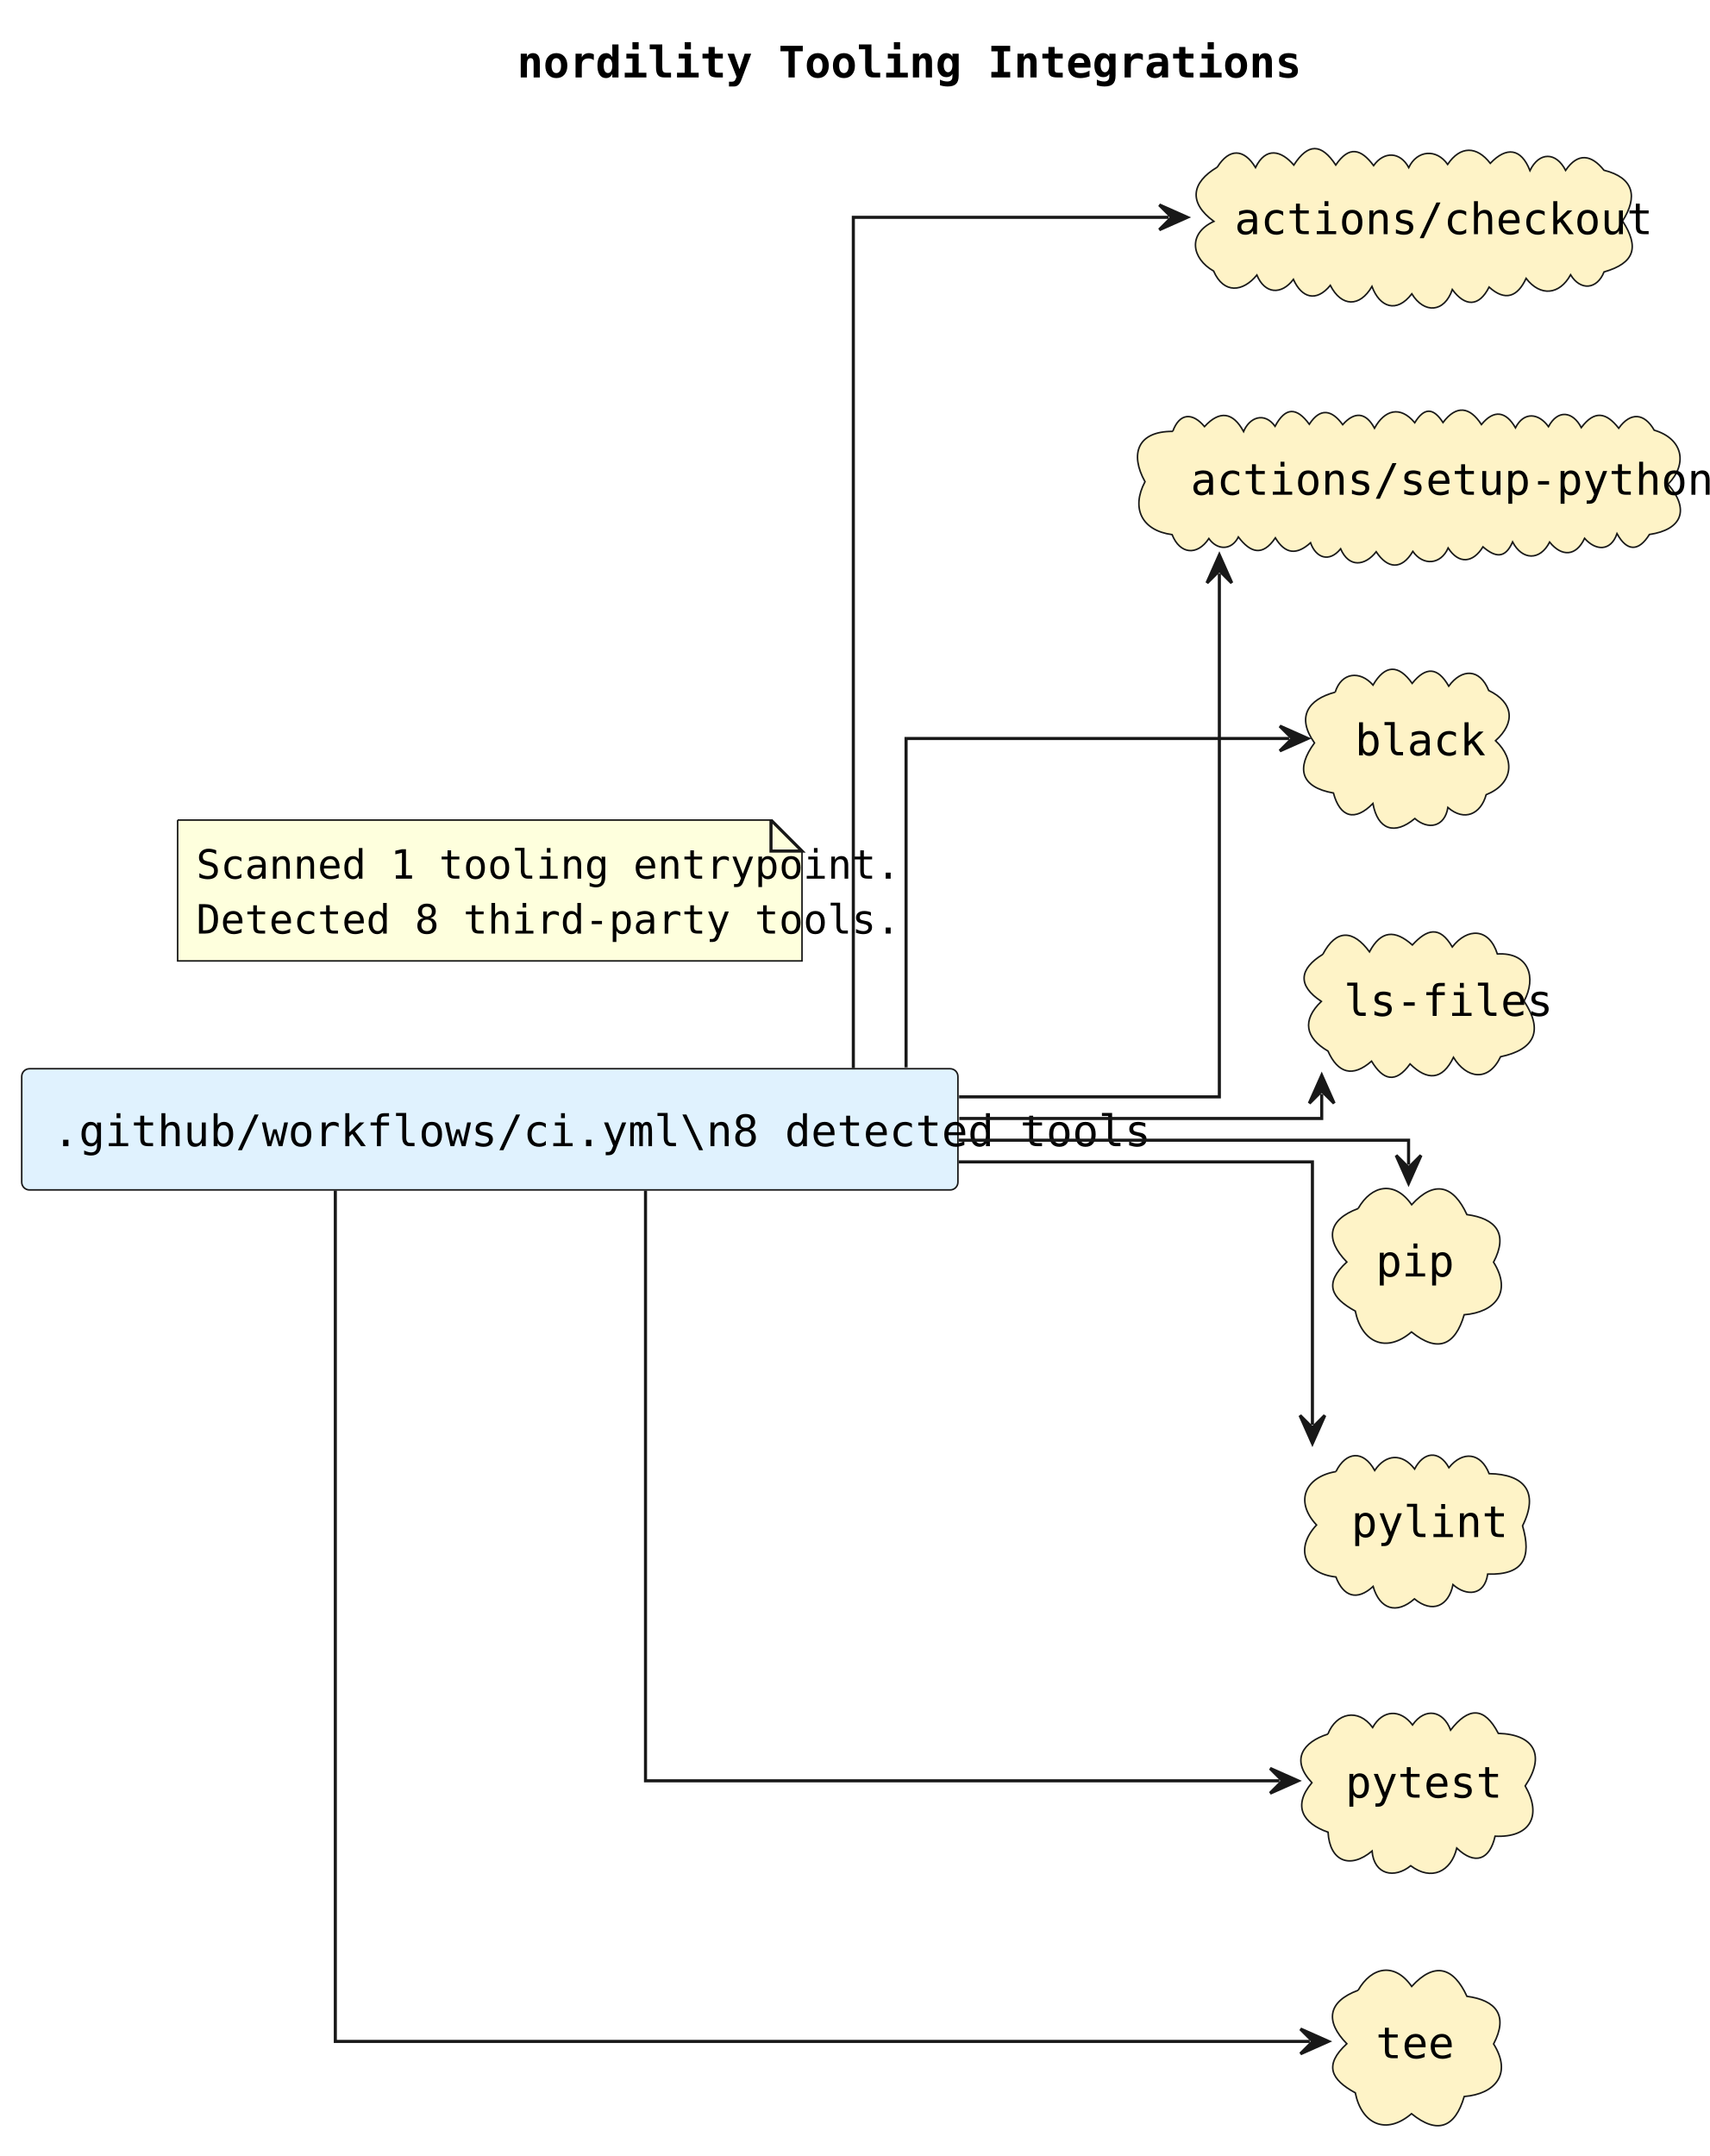
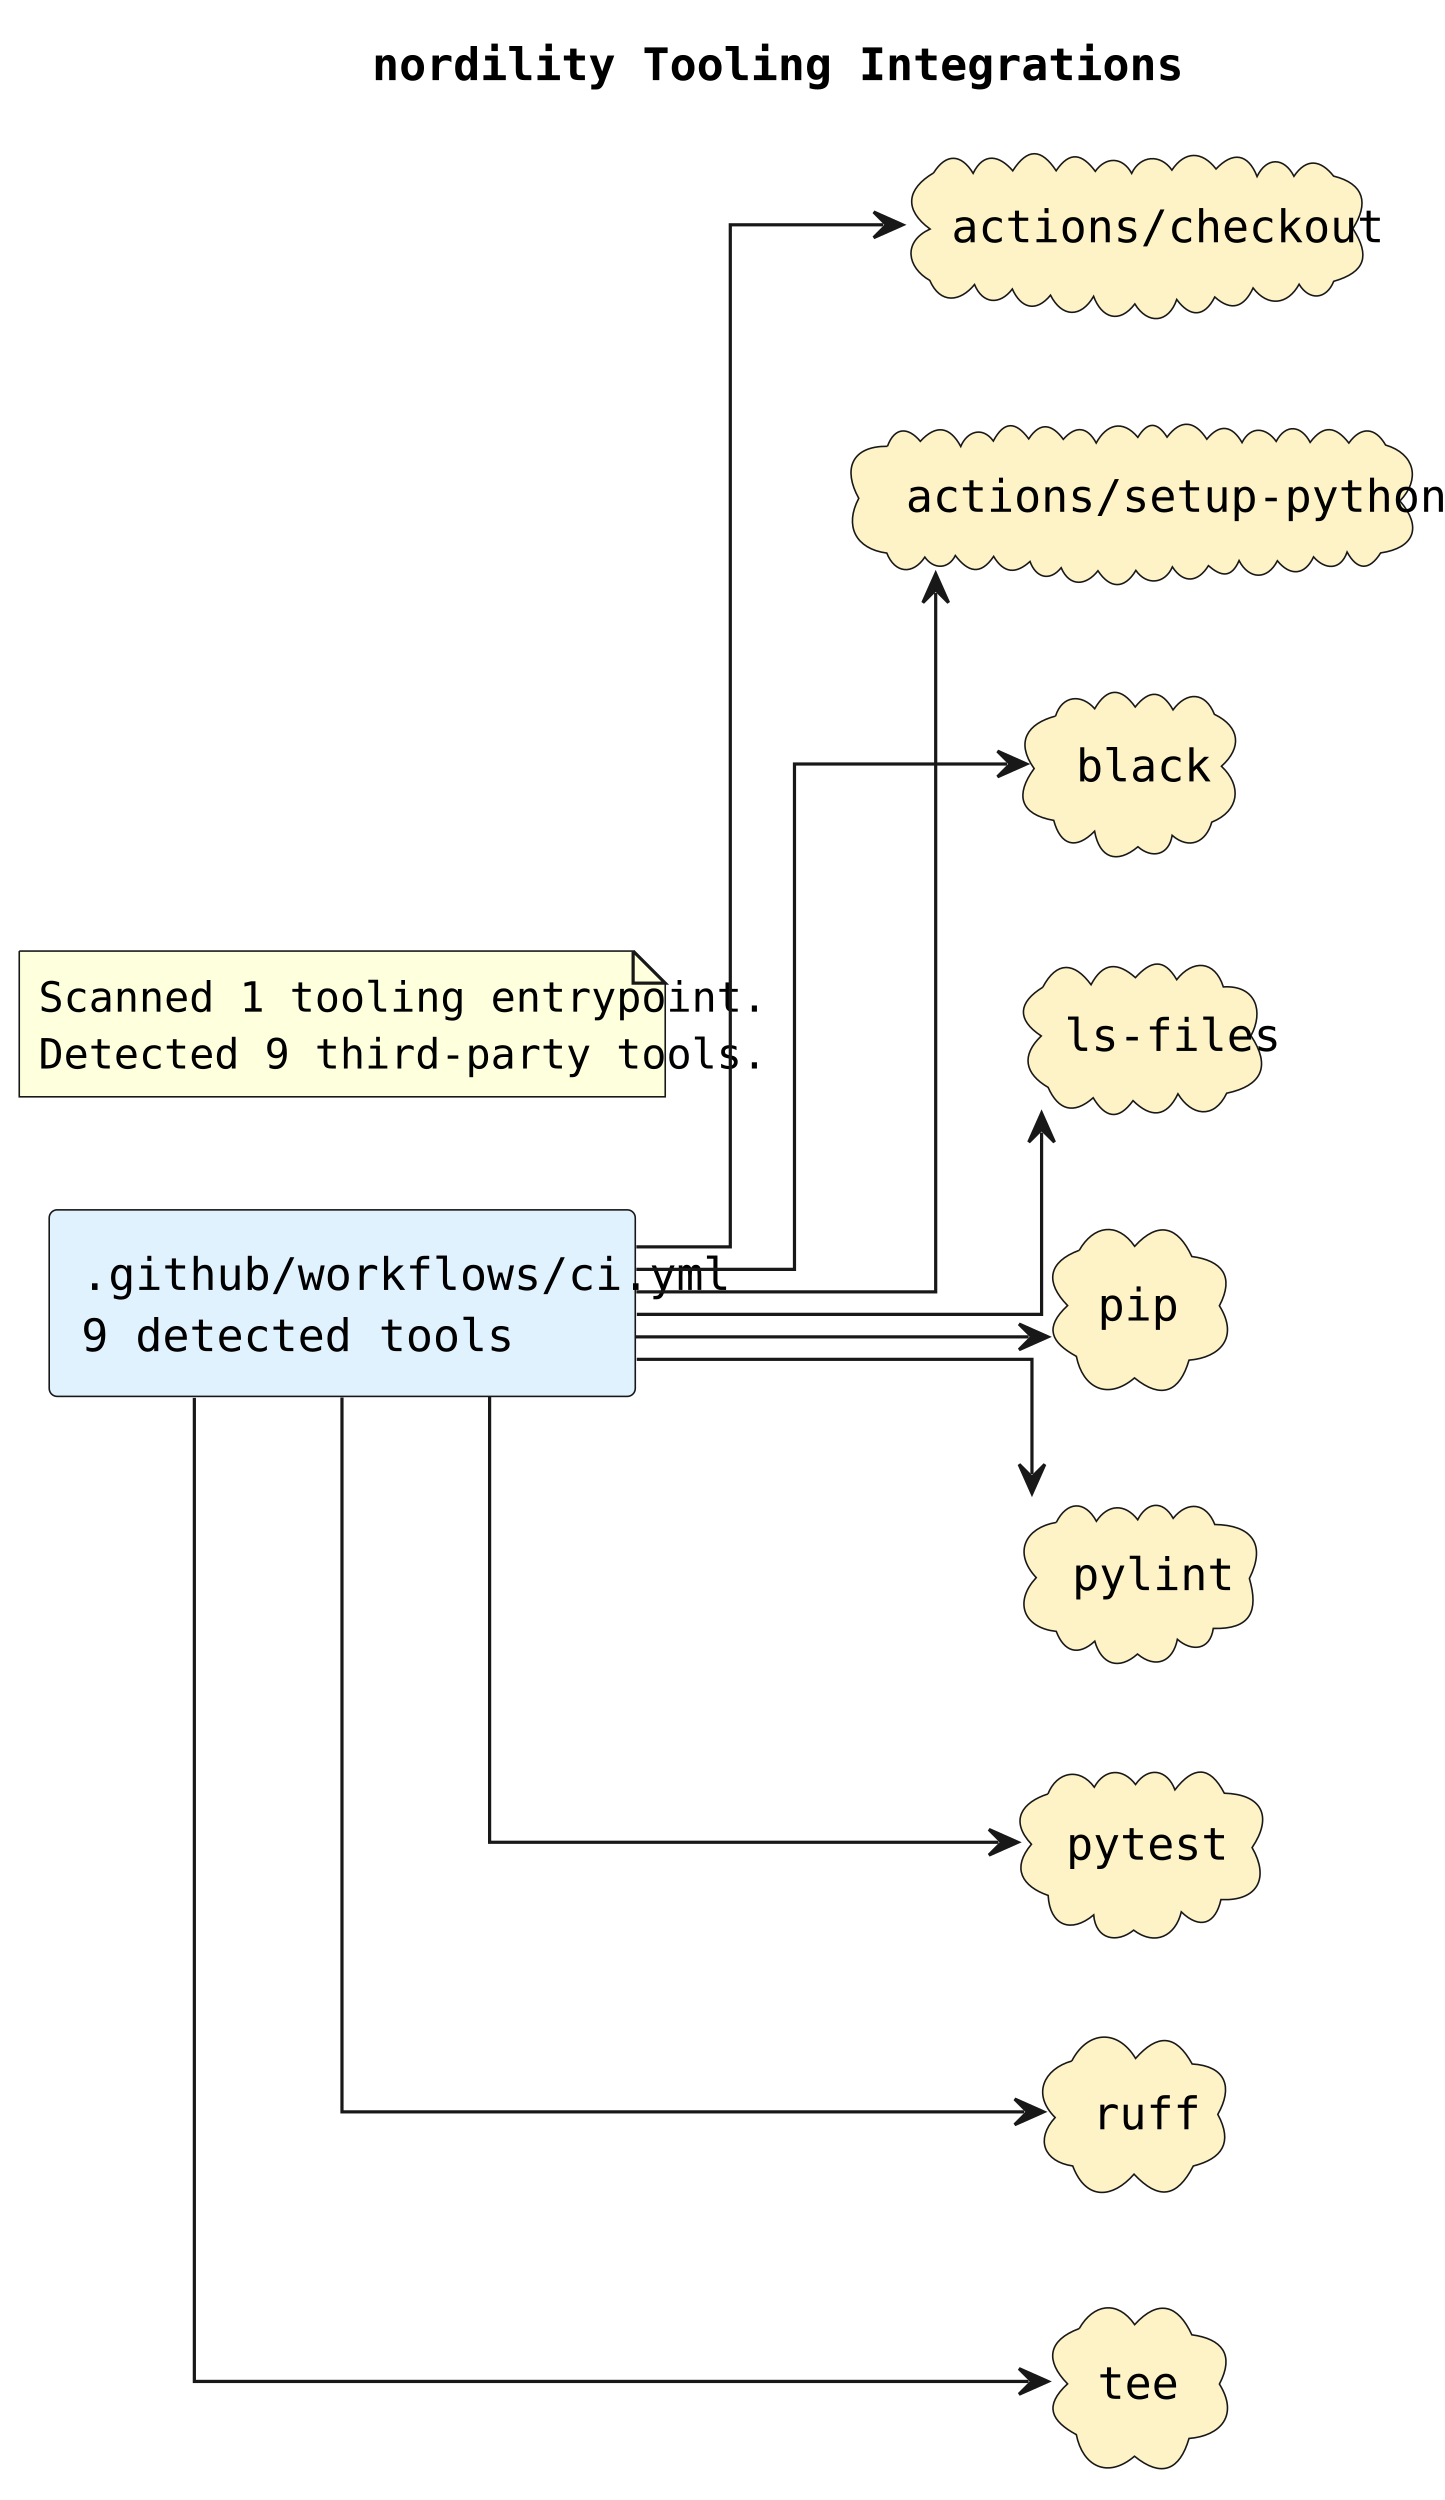
- <svg xmlns="http://www.w3.org/2000/svg" contentStyleType="text/css" data-diagram-type="DESCRIPTION" height="695px" preserveAspectRatio="none" style="width:551px;height:695px;background:#FFFFFF;" version="1.1" viewBox="0 0 551 695" width="551px" zoomAndPan="magnify">
+ <svg xmlns="http://www.w3.org/2000/svg" contentStyleType="text/css" data-diagram-type="DESCRIPTION" height="779px" preserveAspectRatio="none" style="width:450px;height:779px;background:#FFFFFF;" version="1.1" viewBox="0 0 450 779" width="450px" zoomAndPan="magnify">
  <defs />
  <g>
    <g class="title" data-source-line="1">
-       <text fill="#000000" font-family="Monospace" font-size="14" font-weight="bold" lengthAdjust="spacing" textLength="204.371" x="166.704" y="24.966">nordility Tooling Integrations</text>
+       <text fill="#000000" font-family="Monospace" font-size="14" font-weight="bold" lengthAdjust="spacing" textLength="204.371" x="115.934" y="24.966">nordility Tooling Integrations</text>
    </g>
    <g class="entity" data-qualified-name="source_github_workflows_ci_yml" data-source-line="7" id="ent0002">
-       <rect fill="#E0F2FE" height="39.068" rx="2.5" ry="2.5" style="stroke:#181818;stroke-width:0.5;" width="301.819" x="7" y="344.515" />
-       <text fill="#000000" font-family="Monospace" font-size="14" lengthAdjust="spacing" textLength="281.819" x="17" y="369.481">.github/workflows/ci.yml\n8 detected tools</text>
+       <rect fill="#E0F2FE" height="58.136" rx="2.5" ry="2.5" style="stroke:#181818;stroke-width:0.5;" width="182.623" x="15.33" y="376.985" />
+       <text fill="#000000" font-family="Monospace" font-size="14" lengthAdjust="spacing" textLength="162.623" x="25.33" y="401.95">.github/workflows/ci.yml</text>
+       <text fill="#000000" font-family="Monospace" font-size="14" lengthAdjust="spacing" textLength="105.336" x="25.33" y="421.018">9 detected tools</text>
    </g>
    <g class="entity" data-qualified-name="tool_actions_checkout" data-source-line="8" id="ent0003">
-       <path d="M392.432,53.88 C396.284,47.721 401.026,47.862 404.756,54.003 C408.062,47.24 413.063,48.489 417.102,53.215 C421.722,46.068 425.983,46.193 430.624,53.196 C434.899,46.912 438.731,47.9 442.827,53.381 C446.159,48.695 451.372,48.849 454.153,54.015 C456.851,48.357 463.117,47.865 466.695,52.993 C470.774,46.955 476.072,47.015 480.445,52.647 C485.62,47.211 490.381,47.712 493.232,54.985 C496.203,48.861 501.683,48.945 504.721,54.921 C508.69,49.087 513.074,49.844 517.084,54.874 C526.766,57.284 528.076,63.443 523.078,71.232 C528.523,79.689 527.058,84.792 517.115,87.665 C514.867,93.337 509.507,93.808 506.331,88.584 C502.744,95.094 496.582,95.683 491.991,89.74 C489.258,95.643 485.287,97.258 480.057,92.547 C476.776,99.051 472.28,98.876 468.2,93.334 C465.672,100.773 459.154,101.24 455.146,94.718 C450.243,101.116 444.784,99.04 442.296,92.346 C438.361,99.124 432.439,98.969 428.868,91.99 C424.333,97.508 419.645,96.029 416.971,90.062 C413.094,95.18 407.735,94.802 405.191,88.666 C400.731,94.129 394.509,94.865 391.247,87.375 C384.149,83.324 382.748,75.341 391.329,71.369 C383.086,65.341 384.034,58.859 392.432,53.88" fill="#FEF3C7" style="stroke:#181818;stroke-width:0.5;" />
-       <text fill="#000000" font-family="Monospace" font-size="14" lengthAdjust="spacing" textLength="111.916" x="398" y="75.481">actions/checkout</text>
+       <path d="M290.902,53.88 C294.754,47.721 299.497,47.862 303.226,54.003 C306.532,47.24 311.533,48.489 315.572,53.215 C320.192,46.068 324.453,46.193 329.094,53.196 C333.369,46.912 337.201,47.9 341.297,53.381 C344.629,48.695 349.842,48.849 352.623,54.015 C355.321,48.357 361.587,47.865 365.164,52.993 C369.244,46.955 374.542,47.015 378.915,52.647 C384.09,47.211 388.851,47.712 391.702,54.985 C394.673,48.861 400.153,48.945 403.192,54.921 C407.16,49.087 411.544,49.844 415.554,54.874 C425.236,57.284 426.546,63.443 421.548,71.232 C426.993,79.689 425.528,84.792 415.585,87.665 C413.337,93.337 407.977,93.808 404.801,88.584 C401.214,95.094 395.052,95.683 390.461,89.74 C387.728,95.643 383.757,97.258 378.527,92.547 C375.246,99.051 370.75,98.876 366.67,93.334 C364.142,100.773 357.624,101.24 353.616,94.718 C348.713,101.116 343.254,99.04 340.767,92.346 C336.831,99.124 330.909,98.969 327.338,91.99 C322.803,97.508 318.115,96.029 315.442,90.062 C311.564,95.18 306.205,94.802 303.661,88.666 C299.2,94.129 292.979,94.865 289.717,87.375 C282.619,83.324 281.218,75.341 289.799,71.369 C281.556,65.341 282.503,58.859 290.902,53.88" fill="#FEF3C7" style="stroke:#181818;stroke-width:0.5;" />
+       <text fill="#000000" font-family="Monospace" font-size="14" lengthAdjust="spacing" textLength="111.916" x="296.47" y="75.481">actions/checkout</text>
    </g>
    <g class="entity" data-qualified-name="tool_actions_setup_python" data-source-line="9" id="ent0004">
-       <path d="M378.069,139.065 C380.282,133.01 384.495,132.949 388.314,137.516 C393.178,132.186 397.517,132.835 400.91,139.112 C402.806,134.523 407.604,132.669 411.06,137.416 C414.419,131.124 418.027,131.231 422.095,136.754 C425.675,131.268 429.413,132.166 432.863,136.892 C436.701,132.55 440.34,132.879 443.116,138.038 C446.291,132.234 451.348,130.581 456.09,136.27 C459.136,131.299 462.074,131.358 465.195,136.201 C469.528,130.458 473.856,131.099 477.585,136.851 C481.628,131.914 485.497,132.578 488.559,137.901 C491.327,132.528 496.091,133.204 499.2,137.527 C502.25,131.883 507.052,132.598 509.783,137.838 C514.007,132.195 517.807,132.879 521.844,138.048 C525.635,132.777 530.087,133.091 533.288,138.671 C542.433,141.373 544.264,149.396 537.744,156.102 C544.779,164.197 542.332,170.735 531.741,172.299 C528.259,177.89 524.481,177.818 521.297,172.026 C519.252,177.902 514.313,177.525 510.846,173.532 C508.099,179.394 503.471,179.546 499.574,174.749 C496.453,180.864 490.703,180.6 487.634,174.697 C485.211,180.263 481.982,179.642 478.083,176.274 C474.929,181.407 470.368,182.043 466.857,176.655 C464.482,182.037 458.822,182.511 455.473,177.749 C451.892,183.772 447.348,183.446 443.661,177.857 C440.086,182.435 434.894,183.124 432.197,176.923 C428.547,181.407 424.242,179.895 422.495,174.962 C418.043,178.993 414.312,178.657 411.158,173.381 C407.022,179.49 403.108,178.186 399.228,173.107 C397.001,177.533 392.372,177.4 389.719,173.6 C385.945,179.275 380.365,178.662 377.866,172.34 C368.129,171.054 364.559,163.886 369.131,155.276 C364.168,146.359 366.697,138.975 378.069,139.065" fill="#FEF3C7" style="stroke:#181818;stroke-width:0.5;" />
-       <text fill="#000000" font-family="Monospace" font-size="14" lengthAdjust="spacing" textLength="140.28" x="383.82" y="159.481">actions/setup-python</text>
+       <path d="M276.529,139.065 C278.742,133.01 282.955,132.949 286.774,137.516 C291.638,132.186 295.977,132.835 299.37,139.112 C301.266,134.523 306.064,132.669 309.52,137.416 C312.879,131.124 316.487,131.231 320.555,136.754 C324.135,131.268 327.873,132.166 331.323,136.892 C335.161,132.55 338.8,132.879 341.576,138.038 C344.751,132.234 349.808,130.581 354.55,136.27 C357.596,131.299 360.534,131.358 363.655,136.201 C367.988,130.458 372.316,131.099 376.045,136.851 C380.088,131.914 383.957,132.578 387.019,137.901 C389.787,132.528 394.55,133.204 397.66,137.527 C400.71,131.883 405.512,132.598 408.243,137.838 C412.467,132.195 416.267,132.879 420.304,138.048 C424.095,132.777 428.547,133.091 431.748,138.671 C440.893,141.373 442.724,149.396 436.204,156.102 C443.239,164.197 440.792,170.735 430.201,172.299 C426.719,177.89 422.941,177.818 419.757,172.026 C417.712,177.902 412.773,177.525 409.306,173.532 C406.559,179.394 401.931,179.546 398.034,174.749 C394.913,180.864 389.163,180.6 386.094,174.697 C383.671,180.263 380.442,179.642 376.543,176.274 C373.389,181.407 368.829,182.043 365.317,176.655 C362.942,182.037 357.282,182.511 353.933,177.749 C350.352,183.772 345.808,183.446 342.121,177.857 C338.546,182.435 333.353,183.124 330.657,176.923 C327.007,181.407 322.702,179.895 320.955,174.962 C316.503,178.993 312.772,178.657 309.618,173.381 C305.482,179.49 301.568,178.186 297.688,173.107 C295.461,177.533 290.832,177.4 288.179,173.6 C284.405,179.275 278.825,178.662 276.326,172.34 C266.589,171.054 263.019,163.886 267.591,155.276 C262.628,146.359 265.157,138.975 276.529,139.065" fill="#FEF3C7" style="stroke:#181818;stroke-width:0.5;" />
+       <text fill="#000000" font-family="Monospace" font-size="14" lengthAdjust="spacing" textLength="140.28" x="282.28" y="159.481">actions/setup-python</text>
    </g>
    <g class="entity" data-qualified-name="tool_black" data-source-line="10" id="ent0005">
-       <path d="M430.441,223.13 C432.463,216.636 438.507,216.116 442.637,220.838 C446.508,214.213 450.835,214.067 455.262,220.291 C459.672,214.796 463.522,215.013 467.046,221.185 C471.291,215.427 477.084,215.47 479.939,222.578 C487.932,226.44 488.653,232.941 482.13,238.767 C488.642,244.885 487.761,252.696 479.112,256.186 C477.385,262.423 472.126,264.927 466.775,260.302 C465.779,266.559 460.467,267.666 456.114,263.857 C449.569,269.344 444.154,267.467 442.601,259.017 C436.806,264.918 432.003,263.529 429.874,255.635 C419.253,253.76 417.768,247.642 423.765,239.483 C417.848,231.157 421.641,225.447 430.441,223.13" fill="#FEF3C7" style="stroke:#181818;stroke-width:0.5;" />
-       <text fill="#000000" font-family="Monospace" font-size="14" lengthAdjust="spacing" textLength="34.272" x="436.82" y="243.481">black</text>
+       <path d="M328.911,223.13 C330.933,216.636 336.978,216.116 341.107,220.838 C344.978,214.213 349.305,214.067 353.732,220.291 C358.142,214.796 361.992,215.013 365.516,221.185 C369.761,215.427 375.554,215.47 378.409,222.578 C386.402,226.44 387.123,232.941 380.6,238.767 C387.112,244.885 386.231,252.696 377.582,256.186 C375.855,262.423 370.596,264.927 365.245,260.302 C364.249,266.559 358.937,267.666 354.584,263.857 C348.039,269.344 342.623,267.467 341.071,259.017 C335.276,264.918 330.473,263.529 328.344,255.635 C317.724,253.76 316.238,247.642 322.235,239.483 C316.318,231.157 320.111,225.447 328.911,223.13" fill="#FEF3C7" style="stroke:#181818;stroke-width:0.5;" />
+       <text fill="#000000" font-family="Monospace" font-size="14" lengthAdjust="spacing" textLength="34.272" x="335.29" y="243.481">black</text>
    </g>
    <g class="entity" data-qualified-name="tool_ls_files" data-source-line="11" id="ent0006">
-       <path d="M426.45,307.636 C430.831,299.338 436.291,299.756 441.496,306.828 C445.212,299.864 449.704,299.64 455.325,304.623 C460.027,299.514 464.081,298.267 468.192,305.253 C473.137,298.948 480.073,299.112 482.725,307.518 C492.982,306.913 495.393,315.224 491.326,322.721 C497.687,332.302 494.688,338.353 483.767,340.647 C479.803,348.952 472.739,347.666 468.575,340.846 C464.976,348.283 460.13,348.411 454.582,342.964 C449.95,349.384 445.896,348.268 442.168,342.074 C436.086,347.419 431.299,345.97 428.115,338.816 C420.814,334.563 419.654,328.876 425.979,322.806 C418.145,317.669 418.866,312.294 426.45,307.636" fill="#FEF3C7" style="stroke:#181818;stroke-width:0.5;" />
-       <text fill="#000000" font-family="Monospace" font-size="14" lengthAdjust="spacing" textLength="41.468" x="433.22" y="327.481">ls-files</text>
+       <path d="M324.92,307.636 C329.301,299.338 334.76,299.756 339.966,306.828 C343.683,299.864 348.174,299.64 353.795,304.623 C358.497,299.514 362.551,298.267 366.662,305.253 C371.607,298.948 378.543,299.112 381.195,307.518 C391.452,306.913 393.863,315.224 389.796,322.721 C396.157,332.302 393.158,338.353 382.237,340.647 C378.273,348.952 371.209,347.666 367.046,340.846 C363.446,348.283 358.6,348.411 353.052,342.964 C348.421,349.384 344.365,348.268 340.638,342.074 C334.555,347.419 329.769,345.97 326.584,338.816 C319.284,334.563 318.124,328.876 324.449,322.806 C316.615,317.669 317.337,312.294 324.92,307.636" fill="#FEF3C7" style="stroke:#181818;stroke-width:0.5;" />
+       <text fill="#000000" font-family="Monospace" font-size="14" lengthAdjust="spacing" textLength="41.468" x="331.69" y="327.481">ls-files</text>
    </g>
    <g class="entity" data-qualified-name="tool_pip" data-source-line="12" id="ent0007">
-       <path d="M437.831,389.583 C442.175,381.955 449.641,380.493 455.095,388.345 C462.503,380.231 468.612,382.179 472.901,391.526 C482.272,392.778 486.332,397.671 481.497,406.878 C487.588,416.605 481.914,423.029 472.026,423.826 C469.116,433.802 463.425,436.169 455.043,429.364 C446.727,436.476 438.913,432.573 436.925,422.638 C429.112,418.36 426.68,413.738 434.189,406.811 C427.121,399.592 428.006,393.229 437.831,389.583" fill="#FEF3C7" style="stroke:#181818;stroke-width:0.5;" />
-       <text fill="#000000" font-family="Monospace" font-size="14" lengthAdjust="spacing" textLength="20.832" x="443.54" y="411.481">pip</text>
+       <path d="M336.301,389.583 C340.646,381.955 348.111,380.493 353.565,388.345 C360.973,380.231 367.082,382.179 371.37,391.526 C380.742,392.778 384.802,397.671 379.967,406.878 C386.058,416.605 380.384,423.029 370.496,423.826 C367.586,433.802 361.895,436.169 353.513,429.364 C345.197,436.476 337.383,432.573 335.395,422.638 C327.582,418.36 325.15,413.738 332.659,406.811 C325.591,399.592 326.476,393.229 336.301,389.583" fill="#FEF3C7" style="stroke:#181818;stroke-width:0.5;" />
+       <text fill="#000000" font-family="Monospace" font-size="14" lengthAdjust="spacing" textLength="20.832" x="342.01" y="411.481">pip</text>
    </g>
    <g class="entity" data-qualified-name="tool_pylint" data-source-line="13" id="ent0008">
-       <path d="M430.677,474.381 C433.931,467.829 439.535,467.358 443.178,474.013 C446.777,468.663 452.074,468.383 456.05,473.55 C458.858,468.084 463.834,467.251 467.1,473.103 C471.589,467.582 477.418,468.236 480.068,475.037 C491.399,475.201 496.264,480.962 490.85,491.858 C493.812,502.07 491.242,507.757 479.606,507.425 C478.59,514.441 472.717,514.648 468.415,510.813 C467.025,517.781 461.713,520.17 455.988,515.405 C450.144,520.572 444.77,518.689 442.672,511.4 C437.459,516.198 433.065,514.65 430.676,508.349 C420.429,507.236 417.363,499.15 424.43,491.587 C417.124,483.795 421.007,476.009 430.677,474.381" fill="#FEF3C7" style="stroke:#181818;stroke-width:0.5;" />
-       <text fill="#000000" font-family="Monospace" font-size="14" lengthAdjust="spacing" textLength="36.68" x="435.62" y="495.481">pylint</text>
+       <path d="M329.137,474.381 C332.391,467.829 337.995,467.358 341.638,474.013 C345.237,468.663 350.534,468.383 354.51,473.55 C357.318,468.084 362.294,467.251 365.56,473.103 C370.049,467.582 375.878,468.236 378.529,475.037 C389.859,475.201 394.724,480.962 389.31,491.858 C392.272,502.07 389.702,507.757 378.066,507.425 C377.05,514.441 371.177,514.648 366.875,510.813 C365.485,517.781 360.173,520.17 354.448,515.405 C348.604,520.572 343.23,518.689 341.132,511.4 C335.919,516.198 331.525,514.65 329.136,508.349 C318.889,507.236 315.823,499.15 322.89,491.587 C315.584,483.795 319.467,476.009 329.137,474.381" fill="#FEF3C7" style="stroke:#181818;stroke-width:0.5;" />
+       <text fill="#000000" font-family="Monospace" font-size="14" lengthAdjust="spacing" textLength="36.68" x="334.08" y="495.481">pylint</text>
    </g>
    <g class="entity" data-qualified-name="tool_pytest" data-source-line="14" id="ent0009">
-       <path d="M428.079,559 C430.795,552.122 437.852,550.518 442.517,556.872 C445.747,551.083 451.435,550.842 455.372,556.044 C459.399,550.274 465.26,551.354 467.649,557.703 C473.337,550.359 478.456,549.973 483.034,558.761 C494.817,559.092 498.252,566.01 491.691,575.711 C497.215,585.281 493.365,592.462 481.989,591.912 C480.283,599.554 475.459,601.363 469.638,595.745 C467.811,603.344 461.455,606.468 454.786,601.439 C449.602,605.661 442.962,604.421 442.325,596.696 C435.227,602.655 428.663,599.999 428.141,590.616 C420.033,587.823 416.598,582.17 422.937,574.664 C415.938,567.206 420.111,561.545 428.079,559" fill="#FEF3C7" style="stroke:#181818;stroke-width:0.5;" />
-       <text fill="#000000" font-family="Monospace" font-size="14" lengthAdjust="spacing" textLength="40.46" x="433.73" y="579.481">pytest</text>
+       <path d="M326.539,559 C329.255,552.122 336.312,550.518 340.977,556.872 C344.207,551.083 349.894,550.842 353.832,556.044 C357.859,550.274 363.72,551.354 366.109,557.703 C371.797,550.359 376.916,549.973 381.494,558.761 C393.277,559.092 396.712,566.01 390.151,575.711 C395.675,585.281 391.825,592.462 380.449,591.912 C378.743,599.554 373.919,601.363 368.098,595.745 C366.271,603.344 359.915,606.468 353.247,601.439 C348.062,605.661 341.422,604.421 340.785,596.696 C333.687,602.655 327.123,599.999 326.601,590.616 C318.493,587.823 315.058,582.17 321.397,574.664 C314.398,567.206 318.571,561.545 326.539,559" fill="#FEF3C7" style="stroke:#181818;stroke-width:0.5;" />
+       <text fill="#000000" font-family="Monospace" font-size="14" lengthAdjust="spacing" textLength="40.46" x="332.19" y="579.481">pytest</text>
    </g>
-     <g class="entity" data-qualified-name="tool_tee" data-source-line="15" id="ent0010">
-       <path d="M437.831,641.583 C442.177,633.952 449.646,632.489 455.102,640.345 C462.512,632.228 468.623,634.176 472.914,643.526 C482.286,644.778 486.346,649.671 481.511,658.878 C487.602,668.605 481.928,675.029 472.04,675.826 C469.128,685.805 463.435,688.173 455.05,681.364 C446.732,688.48 438.915,684.576 436.925,674.638 C429.112,670.36 426.68,665.737 434.189,658.811 C427.121,651.592 428.006,645.229 437.831,641.583" fill="#FEF3C7" style="stroke:#181818;stroke-width:0.5;" />
-       <text fill="#000000" font-family="Monospace" font-size="14" lengthAdjust="spacing" textLength="20.846" x="443.54" y="663.481">tee</text>
+     <g class="entity" data-qualified-name="tool_ruff" data-source-line="15" id="ent0010">
+       <path d="M333.973,642.202 C338.843,632.803 348.226,632.07 353.846,641.406 C360.655,633.713 366.337,633.748 371.475,643.13 C382.031,643.78 384.282,650.374 379.466,658.841 C384.243,667.671 380.84,672.635 371.834,674.924 C366.691,684.879 361.001,685.582 353.363,677.475 C346.714,685.065 338.428,685.864 334.262,674.916 C325.258,673.609 322.536,666.65 328.779,659.809 C321.459,652.578 325.225,644.693 333.973,642.202" fill="#FEF3C7" style="stroke:#181818;stroke-width:0.5;" />
+       <text fill="#000000" font-family="Monospace" font-size="14" lengthAdjust="spacing" textLength="24.066" x="340.39" y="663.481">ruff</text>
    </g>
-     <g class="entity" data-qualified-name="toolingGraphSummary" data-source-line="25" id="ent0019">
-       <path d="M57.27,264.345 L57.27,309.757 L258.554,309.757 L258.554,274.345 L248.554,264.345 L57.27,264.345" fill="#FEFFDD" style="stroke:#181818;stroke-width:0.5;" />
-       <path d="M248.554,264.345 L248.554,274.345 L258.554,274.345 L248.554,264.345" fill="#FEFFDD" style="stroke:#181818;stroke-width:1;" />
-       <text fill="#000000" font-family="Monospace" font-size="13" lengthAdjust="spacing" textLength="180.284" x="63.27" y="283.242">Scanned 1 tooling entrypoint.</text>
-       <text fill="#000000" font-family="Monospace" font-size="13" lengthAdjust="spacing" textLength="171.782" x="63.27" y="300.948">Detected 8 third-party tools.</text>
+     <g class="entity" data-qualified-name="tool_tee" data-source-line="16" id="ent0011">
+       <path d="M336.291,725.583 C340.637,717.952 348.106,716.489 353.562,724.345 C360.972,716.228 367.084,718.176 371.375,727.526 C380.746,728.778 384.806,733.671 379.971,742.878 C386.062,752.605 380.388,759.029 370.5,759.826 C367.588,769.805 361.894,772.173 353.51,765.364 C345.192,772.48 337.375,768.576 335.385,758.638 C327.572,754.36 325.14,749.737 332.649,742.811 C325.581,735.592 326.466,729.229 336.291,725.583" fill="#FEF3C7" style="stroke:#181818;stroke-width:0.5;" />
+       <text fill="#000000" font-family="Monospace" font-size="14" lengthAdjust="spacing" textLength="20.846" x="342" y="747.481">tee</text>
    </g>
-     <g class="link" data-entity-1="ent0002" data-entity-2="ent0003" data-link-type="dependency" data-source-line="16" id="lnk11">
-       <path d="M275.1,344.305 C275.1,278.385 275.1,70.055 275.1,70.055 C275.1,70.055 326.88,70.055 376.75,70.055" fill="none" id="source_github_workflows_ci_yml-to-tool_actions_checkout" style="stroke:#181818;stroke-width:1;" />
-       <polygon fill="#181818" points="382.75,70.055,373.75,66.055,377.75,70.055,373.75,74.055,382.75,70.055" style="stroke:#181818;stroke-width:1;" />
+     <g class="entity" data-qualified-name="toolingGraphSummary" data-source-line="27" id="ent0021">
+       <path d="M6,296.345 L6,341.757 L207.284,341.757 L207.284,306.345 L197.284,296.345 L6,296.345" fill="#FEFFDD" style="stroke:#181818;stroke-width:0.5;" />
+       <path d="M197.284,296.345 L197.284,306.345 L207.284,306.345 L197.284,296.345" fill="#FEFFDD" style="stroke:#181818;stroke-width:1;" />
+       <text fill="#000000" font-family="Monospace" font-size="13" lengthAdjust="spacing" textLength="180.284" x="12" y="315.242">Scanned 1 tooling entrypoint.</text>
+       <text fill="#000000" font-family="Monospace" font-size="13" lengthAdjust="spacing" textLength="171.782" x="12" y="332.948">Detected 9 third-party tools.</text>
    </g>
-     <g class="link" data-entity-1="ent0002" data-entity-2="ent0004" data-link-type="dependency" data-source-line="17" id="lnk12">
-       <path d="M309.19,353.575 C354.84,353.575 393.1,353.575 393.1,353.575 C393.1,353.575 393.1,238.405 393.1,184.915" fill="none" id="source_github_workflows_ci_yml-to-tool_actions_setup_python" style="stroke:#181818;stroke-width:1;" />
-       <polygon fill="#181818" points="393.1,178.915,389.1,187.915,393.1,183.915,397.1,187.915,393.1,178.915" style="stroke:#181818;stroke-width:1;" />
+     <g class="link" data-entity-1="ent0002" data-entity-2="ent0003" data-link-type="dependency" data-source-line="17" id="lnk12">
+       <path d="M198.29,388.525 C215.16,388.525 227.56,388.525 227.56,388.525 C227.56,388.525 227.56,70.055 227.56,70.055 C227.56,70.055 247.2,70.055 275.24,70.055" fill="none" id="source_github_workflows_ci_yml-to-tool_actions_checkout" style="stroke:#181818;stroke-width:1;" />
+       <polygon fill="#181818" points="281.24,70.055,272.24,66.055,276.24,70.055,272.24,74.055,281.24,70.055" style="stroke:#181818;stroke-width:1;" />
    </g>
-     <g class="link" data-entity-1="ent0002" data-entity-2="ent0005" data-link-type="dependency" data-source-line="18" id="lnk13">
-       <path d="M292.1,344.085 C292.1,308.555 292.1,238.055 292.1,238.055 C292.1,238.055 368.36,238.055 415.59,238.055" fill="none" id="source_github_workflows_ci_yml-to-tool_black" style="stroke:#181818;stroke-width:1;" />
-       <polygon fill="#181818" points="421.59,238.055,412.59,234.055,416.59,238.055,412.59,242.055,421.59,238.055" style="stroke:#181818;stroke-width:1;" />
+     <g class="link" data-entity-1="ent0002" data-entity-2="ent0004" data-link-type="dependency" data-source-line="18" id="lnk13">
+       <path d="M198.29,402.545 C244.79,402.545 291.56,402.545 291.56,402.545 C291.56,402.545 291.56,247.645 291.56,184.785" fill="none" id="source_github_workflows_ci_yml-to-tool_actions_setup_python" style="stroke:#181818;stroke-width:1;" />
+       <polygon fill="#181818" points="291.56,178.785,287.56,187.785,291.56,183.785,295.56,187.785,291.56,178.785" style="stroke:#181818;stroke-width:1;" />
    </g>
-     <g class="link" data-entity-1="ent0002" data-entity-2="ent0006" data-link-type="dependency" data-source-line="19" id="lnk14">
-       <path d="M309.25,360.555 C370.08,360.555 426.1,360.555 426.1,360.555 C426.1,360.555 426.1,360.205 426.1,352.655" fill="none" id="source_github_workflows_ci_yml-to-tool_ls_files" style="stroke:#181818;stroke-width:1;" />
-       <polygon fill="#181818" points="426.1,346.655,422.1,355.655,426.1,351.655,430.1,355.655,426.1,346.655" style="stroke:#181818;stroke-width:1;" />
+     <g class="link" data-entity-1="ent0002" data-entity-2="ent0005" data-link-type="dependency" data-source-line="19" id="lnk14">
+       <path d="M198.28,395.535 C225.19,395.535 247.56,395.535 247.56,395.535 C247.56,395.535 247.56,238.055 247.56,238.055 C247.56,238.055 283.04,238.055 313.82,238.055" fill="none" id="source_github_workflows_ci_yml-to-tool_black" style="stroke:#181818;stroke-width:1;" />
+       <polygon fill="#181818" points="319.82,238.055,310.82,234.055,314.82,238.055,310.82,242.055,319.82,238.055" style="stroke:#181818;stroke-width:1;" />
    </g>
-     <g class="link" data-entity-1="ent0002" data-entity-2="ent0007" data-link-type="dependency" data-source-line="20" id="lnk15">
-       <path d="M309.04,367.545 C382.06,367.545 454.1,367.545 454.1,367.545 C454.1,367.545 454.1,367.895 454.1,375.445" fill="none" id="source_github_workflows_ci_yml-to-tool_pip" style="stroke:#181818;stroke-width:1;" />
-       <polygon fill="#181818" points="454.1,381.445,458.1,372.445,454.1,376.445,450.1,372.445,454.1,381.445" style="stroke:#181818;stroke-width:1;" />
+     <g class="link" data-entity-1="ent0002" data-entity-2="ent0006" data-link-type="dependency" data-source-line="20" id="lnk15">
+       <path d="M198.43,409.555 C257.99,409.555 324.56,409.555 324.56,409.555 C324.56,409.555 324.56,378.765 324.56,352.895" fill="none" id="source_github_workflows_ci_yml-to-tool_ls_files" style="stroke:#181818;stroke-width:1;" />
+       <polygon fill="#181818" points="324.56,346.895,320.56,355.895,324.56,351.895,328.56,355.895,324.56,346.895" style="stroke:#181818;stroke-width:1;" />
    </g>
-     <g class="link" data-entity-1="ent0002" data-entity-2="ent0008" data-link-type="dependency" data-source-line="21" id="lnk16">
-       <path d="M309.1,374.535 C368.65,374.535 423.1,374.535 423.1,374.535 C423.1,374.535 423.1,425.325 423.1,459.265" fill="none" id="source_github_workflows_ci_yml-to-tool_pylint" style="stroke:#181818;stroke-width:1;" />
-       <polygon fill="#181818" points="423.1,465.265,427.1,456.265,423.1,460.265,419.1,456.265,423.1,465.265" style="stroke:#181818;stroke-width:1;" />
+     <g class="link" data-entity-1="ent0002" data-entity-2="ent0007" data-link-type="dependency" data-source-line="21" id="lnk16">
+       <path d="M198.16,416.565 C244.02,416.565 290.12,416.565 320.53,416.565" fill="none" id="source_github_workflows_ci_yml-to-tool_pip" style="stroke:#181818;stroke-width:1;" />
+       <polygon fill="#181818" points="326.53,416.565,317.53,412.565,321.53,416.565,317.53,420.565,326.53,416.565" style="stroke:#181818;stroke-width:1;" />
    </g>
-     <g class="link" data-entity-1="ent0002" data-entity-2="ent0009" data-link-type="dependency" data-source-line="22" id="lnk17">
-       <path d="M208.1,383.805 C208.1,436.085 208.1,574.055 208.1,574.055 C208.1,574.055 344.38,574.055 412.47,574.055" fill="none" id="source_github_workflows_ci_yml-to-tool_pytest" style="stroke:#181818;stroke-width:1;" />
-       <polygon fill="#181818" points="418.47,574.055,409.47,570.055,413.47,574.055,409.47,578.055,418.47,574.055" style="stroke:#181818;stroke-width:1;" />
+     <g class="link" data-entity-1="ent0002" data-entity-2="ent0008" data-link-type="dependency" data-source-line="22" id="lnk17">
+       <path d="M198.41,423.575 C256.83,423.575 321.56,423.575 321.56,423.575 C321.56,423.575 321.56,440.395 321.56,459.295" fill="none" id="source_github_workflows_ci_yml-to-tool_pylint" style="stroke:#181818;stroke-width:1;" />
+       <polygon fill="#181818" points="321.56,465.295,325.56,456.295,321.56,460.295,317.56,456.295,321.56,465.295" style="stroke:#181818;stroke-width:1;" />
    </g>
-     <g class="link" data-entity-1="ent0002" data-entity-2="ent0010" data-link-type="dependency" data-source-line="23" id="lnk18">
-       <path d="M108.1,383.795 C108.1,449.715 108.1,658.055 108.1,658.055 C108.1,658.055 342.09,658.055 422.25,658.055" fill="none" id="source_github_workflows_ci_yml-to-tool_tee" style="stroke:#181818;stroke-width:1;" />
-       <polygon fill="#181818" points="428.25,658.055,419.25,654.055,423.25,658.055,419.25,662.055,428.25,658.055" style="stroke:#181818;stroke-width:1;" />
+     <g class="link" data-entity-1="ent0002" data-entity-2="ent0009" data-link-type="dependency" data-source-line="23" id="lnk18">
+       <path d="M152.56,435.315 C152.56,483.445 152.56,574.055 152.56,574.055 C152.56,574.055 253.78,574.055 311.15,574.055" fill="none" id="source_github_workflows_ci_yml-to-tool_pytest" style="stroke:#181818;stroke-width:1;" />
+       <polygon fill="#181818" points="317.15,574.055,308.15,570.055,312.15,574.055,308.15,578.055,317.15,574.055" style="stroke:#181818;stroke-width:1;" />
+     </g>
+     <g class="link" data-entity-1="ent0002" data-entity-2="ent0010" data-link-type="dependency" data-source-line="24" id="lnk19">
+       <path d="M106.56,435.455 C106.56,501.925 106.56,658.055 106.56,658.055 C106.56,658.055 255.16,658.055 319.17,658.055" fill="none" id="source_github_workflows_ci_yml-to-tool_ruff" style="stroke:#181818;stroke-width:1;" />
+       <polygon fill="#181818" points="325.17,658.055,316.17,654.055,320.17,658.055,316.17,662.055,325.17,658.055" style="stroke:#181818;stroke-width:1;" />
+     </g>
+     <g class="link" data-entity-1="ent0002" data-entity-2="ent0011" data-link-type="dependency" data-source-line="25" id="lnk20">
+       <path d="M60.56,435.575 C60.56,517.565 60.56,742.055 60.56,742.055 C60.56,742.055 249.09,742.055 320.52,742.055" fill="none" id="source_github_workflows_ci_yml-to-tool_tee" style="stroke:#181818;stroke-width:1;" />
+       <polygon fill="#181818" points="326.52,742.055,317.52,738.055,321.52,742.055,317.52,746.055,326.52,742.055" style="stroke:#181818;stroke-width:1;" />
    </g>
  </g>
</svg>
